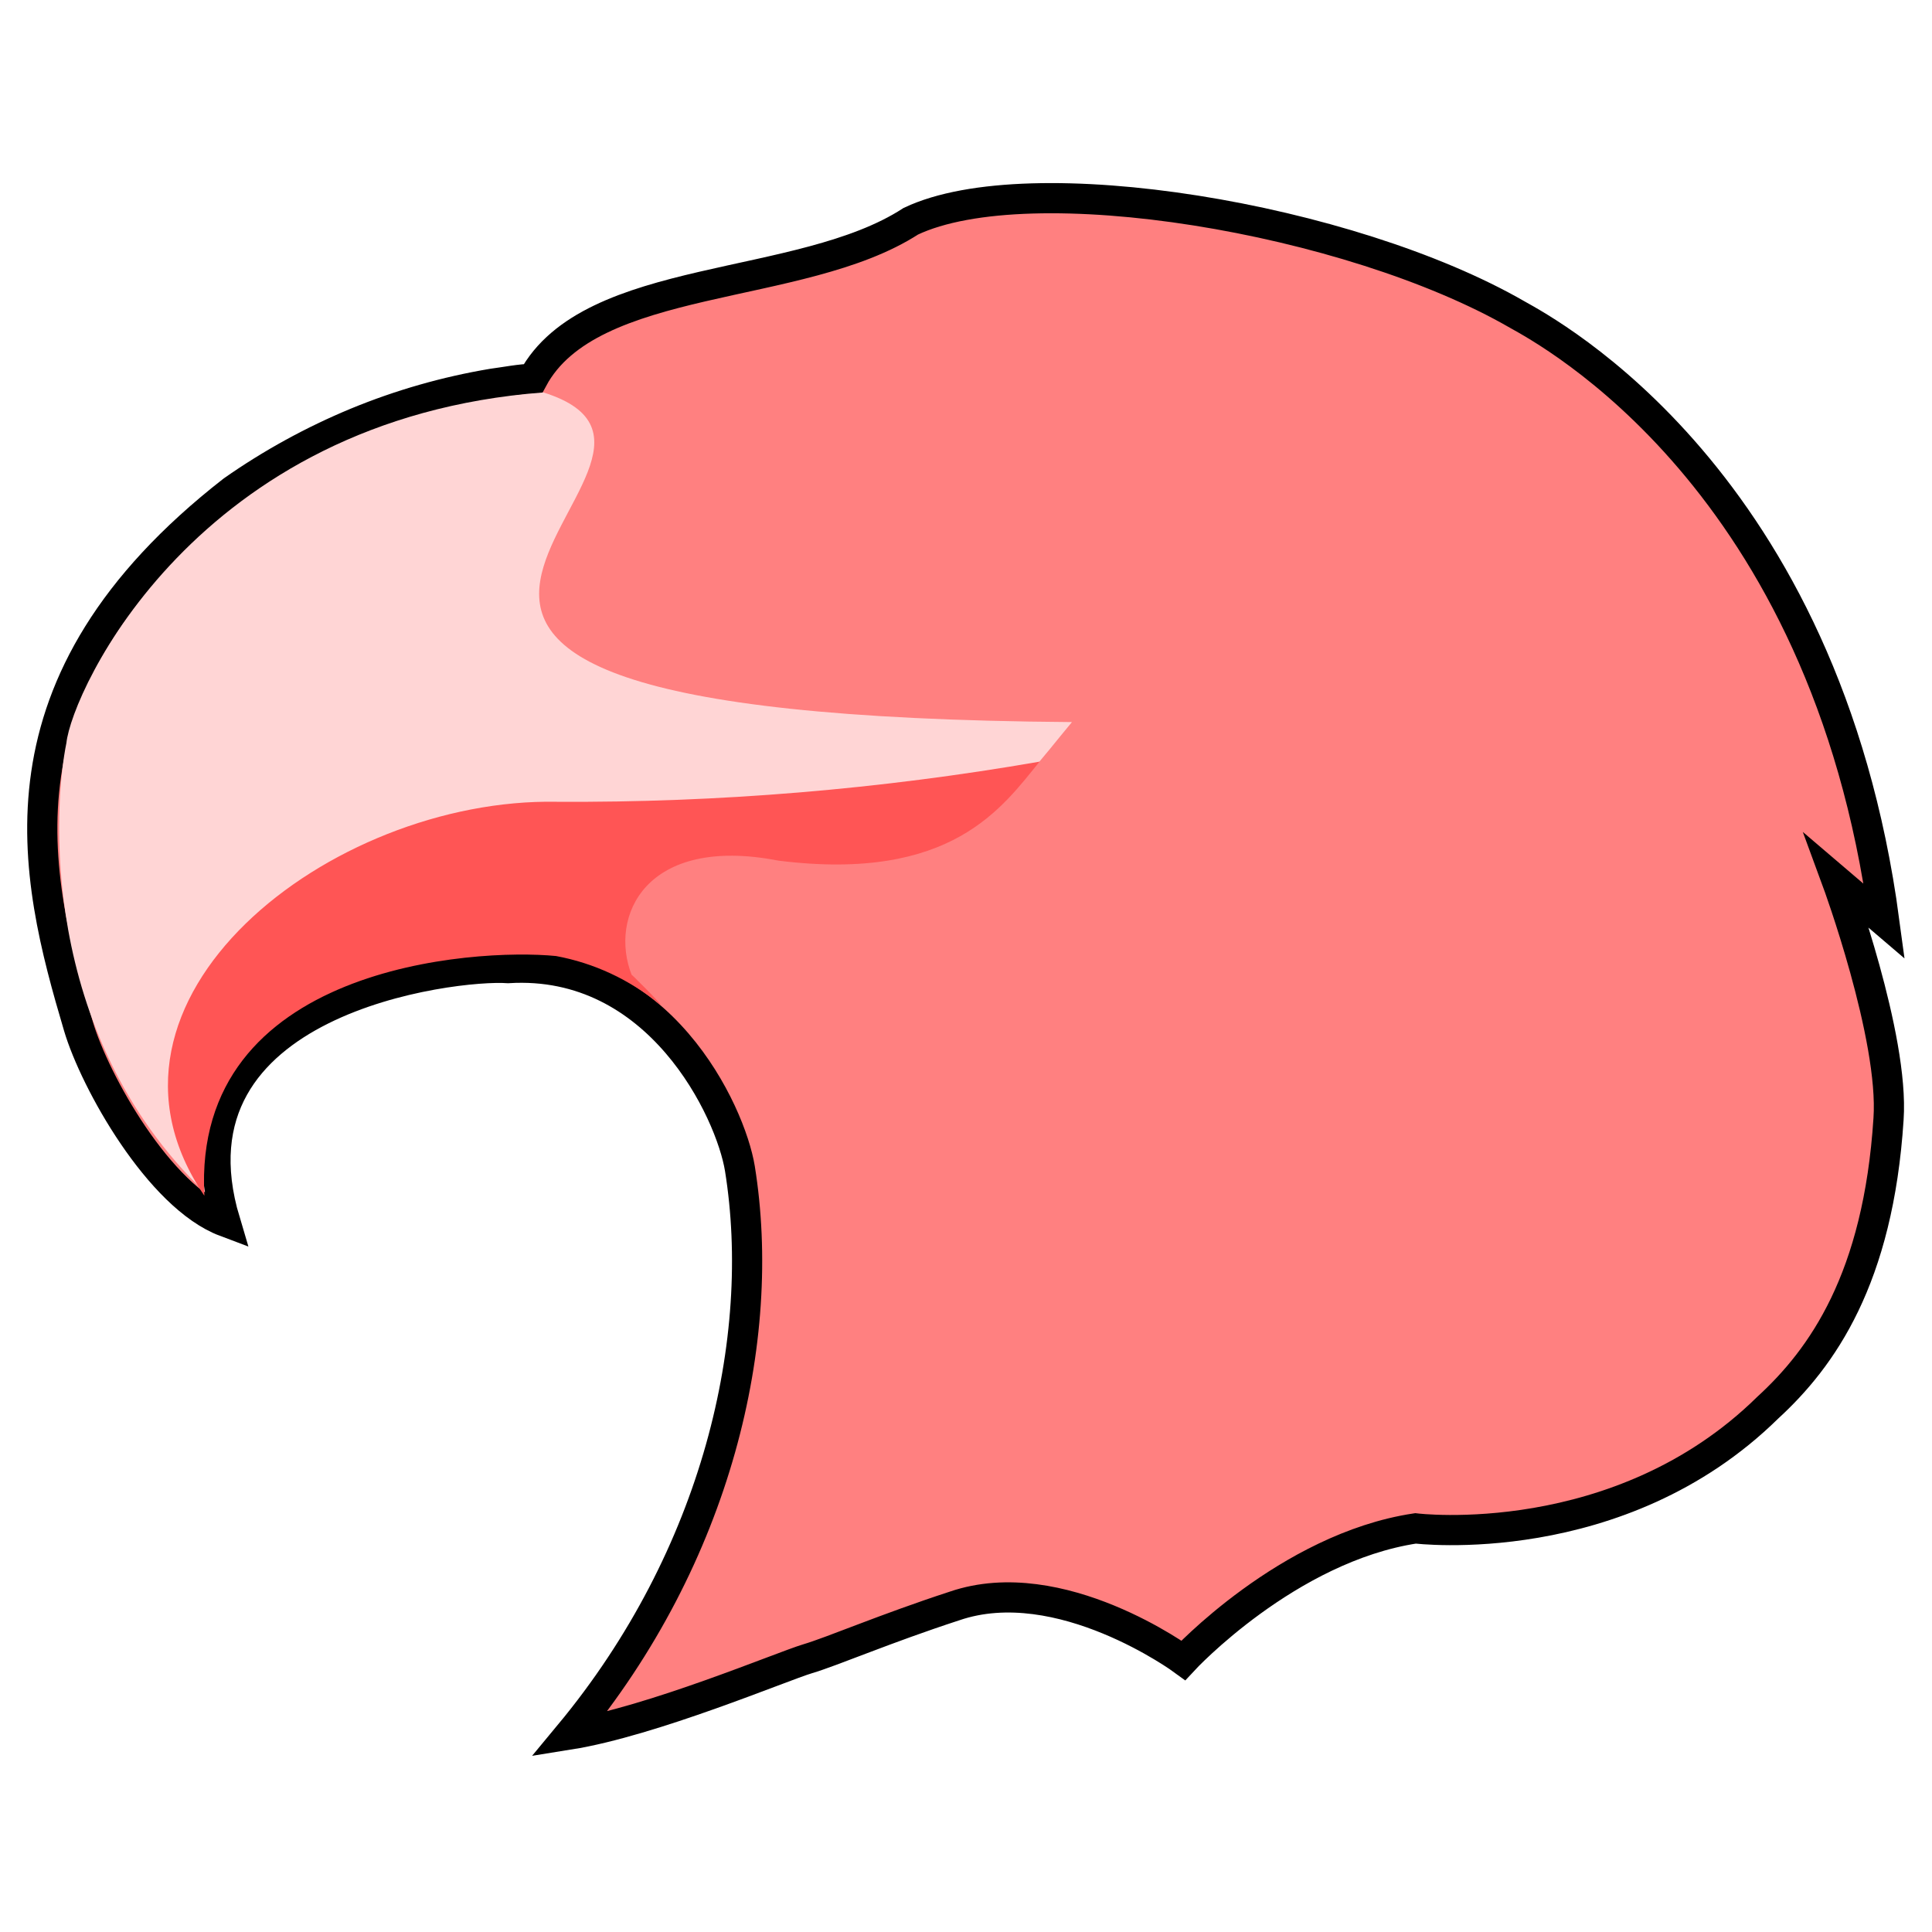
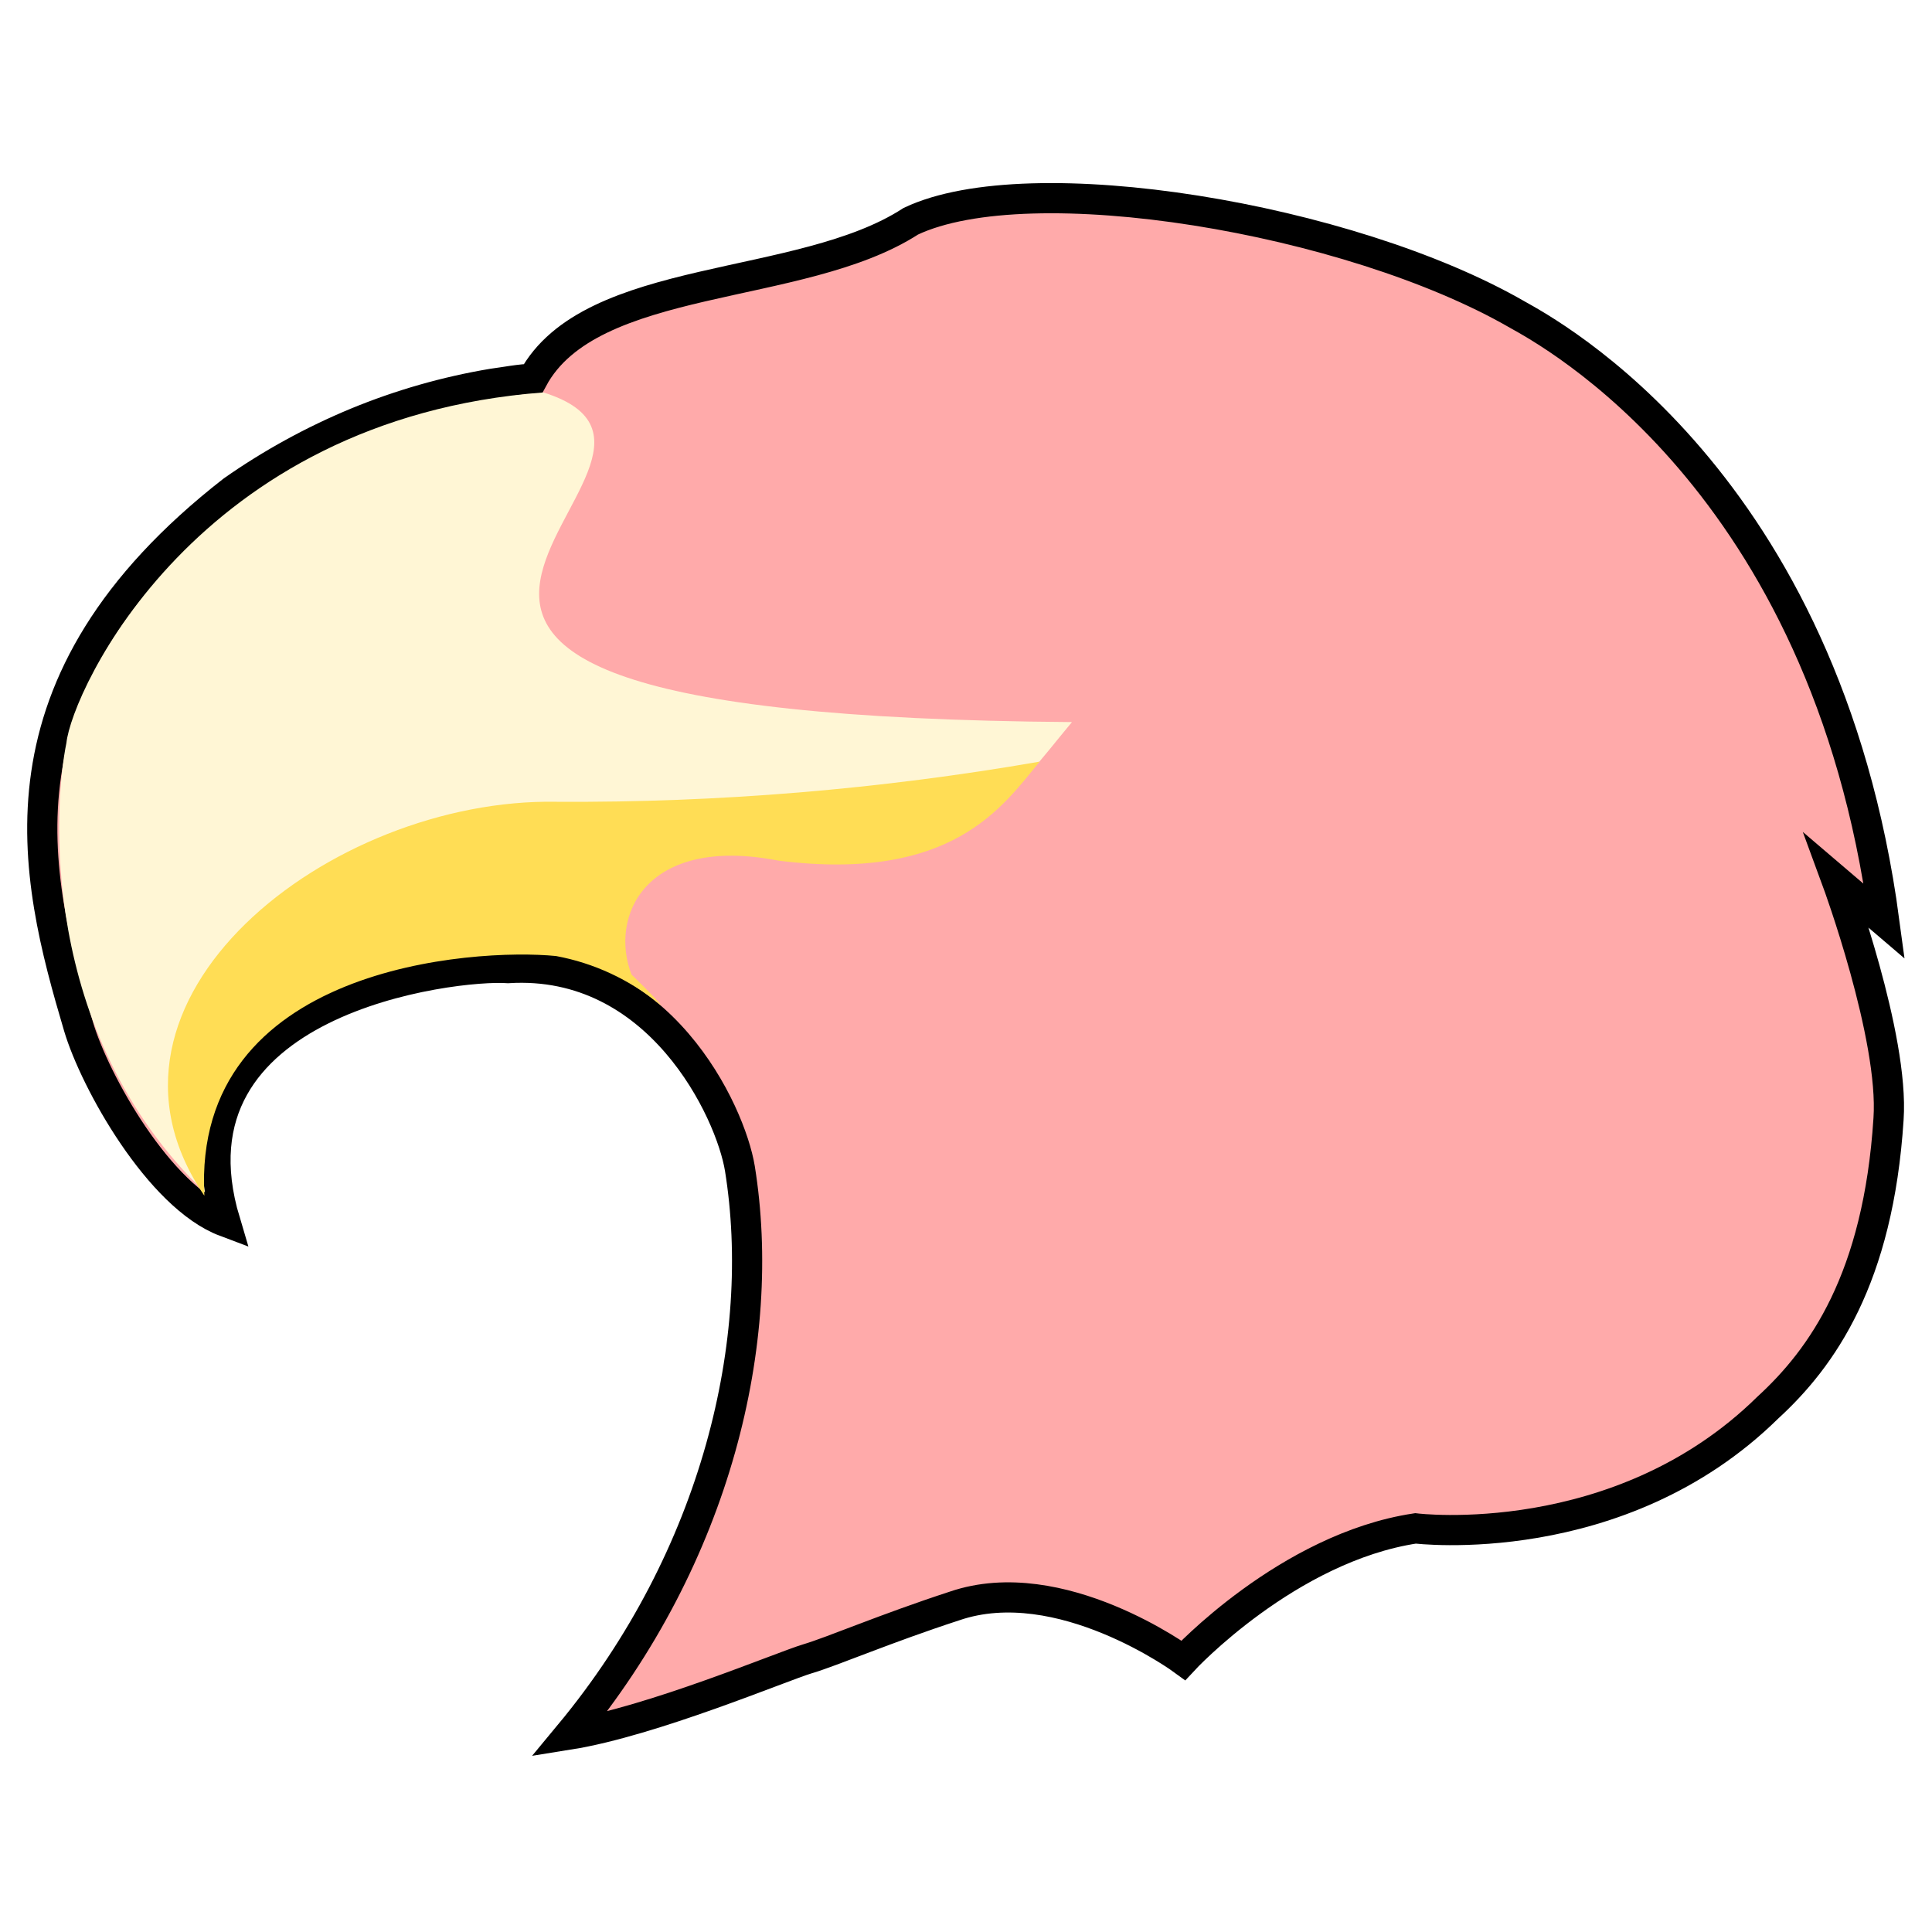
<svg xmlns="http://www.w3.org/2000/svg" version="1.1" viewBox="0 0 64 64">
-   <path d="M30.17,7.33C26.53,9.69,19.56,9,17.65,12.55c-.39,0-.94.11-1.33.16A20.85,20.85,0,0,0,11.81,14a21.51,21.51,0,0,0-4.1,2.25C-.48,22.63,1.12,29,2.6,34c.54,1.83,2.68,5.65,4.86,6.47-2.21-7.38,7.61-8.53,9.37-8.4,5-.31,7.37,4.74,7.68,6.64.91,5.65-.74,12.83-5.65,18.75,2.75-.44,7.05-2.26,7.89-2.51s2.57-1,4.87-1.75C35.12,52,39.2,55,39.2,55s3.45-3.73,7.69-4.37c0,0,6.75.84,11.67-4,1.8-1.65,3.66-4.27,4-9.56.19-2.73-1.71-7.89-1.71-7.89l1.57,1.34C60.46,15.88,51.29,11,50.26,10.42,44.71,7.22,34.11,5.46,30.17,7.33Z" fill="#ff8080" stroke="#000" />
-   <path d="M18,13c7.3,2.28-13.41,10.69,17.51,10.92-2.15,2.57-2.66,4-8.81,3.12-4.06-.59-7.6,2.56-6,5.21,0,0-.76-1.19-3.84-2-2.48-.62-11.36,1.37-10.07,9.25-5.55-5.32-5-12.89-4.59-14.89C2.38,22.9,6.49,13.87,18,13Z" fill="#ffd5d5" fill-rule="evenodd" />
-   <path d="M18.44,26.56a90.31,90.31,0,0,0,16-1.33c-1.23,1.49-2.89,4-8.65,3.28-4.42-.86-5.63,1.86-4.86,3.8-.28-.32,1.24,1.21.91.95a7.58,7.58,0,0,0-3.42-1.59C15.71,31.4,6.36,32,6.77,39.61,2.35,33.12,10.94,26.42,18.44,26.56Z" fill="#f55" />
+   <path d="M30.17,7.33C26.53,9.69,19.56,9,17.65,12.55c-.39,0-.94.11-1.33.16A20.85,20.85,0,0,0,11.81,14a21.51,21.51,0,0,0-4.1,2.25C-.48,22.63,1.12,29,2.6,34c.54,1.83,2.68,5.65,4.86,6.47-2.21-7.38,7.61-8.53,9.37-8.4,5-.31,7.37,4.74,7.68,6.64.91,5.65-.74,12.83-5.65,18.75,2.75-.44,7.05-2.26,7.89-2.51s2.57-1,4.87-1.75C35.12,52,39.2,55,39.2,55s3.45-3.73,7.69-4.37c0,0,6.75.84,11.67-4,1.8-1.65,3.66-4.27,4-9.56.19-2.73-1.71-7.89-1.71-7.89l1.57,1.34C60.46,15.88,51.29,11,50.26,10.42,44.71,7.22,34.11,5.46,30.17,7.33Z" fill="#faa" stroke="#000" />
+   <path d="M18,13c7.3,2.28-13.41,10.69,17.51,10.92-2.15,2.57-2.66,4-8.81,3.12-4.06-.59-7.6,2.56-6,5.21,0,0-.76-1.19-3.84-2-2.48-.62-11.36,1.37-10.07,9.25-5.55-5.32-5-12.89-4.59-14.89C2.38,22.9,6.49,13.87,18,13Z" fill="#fff6d5" fill-rule="evenodd" />
+   <path d="M18.44,26.56a90.31,90.31,0,0,0,16-1.33c-1.23,1.49-2.89,4-8.65,3.28-4.42-.86-5.63,1.86-4.86,3.8-.28-.32,1.24,1.21.91.95a7.58,7.58,0,0,0-3.42-1.59C15.71,31.4,6.36,32,6.77,39.61,2.35,33.12,10.94,26.42,18.44,26.56Z" fill="#fd5" />
</svg>
